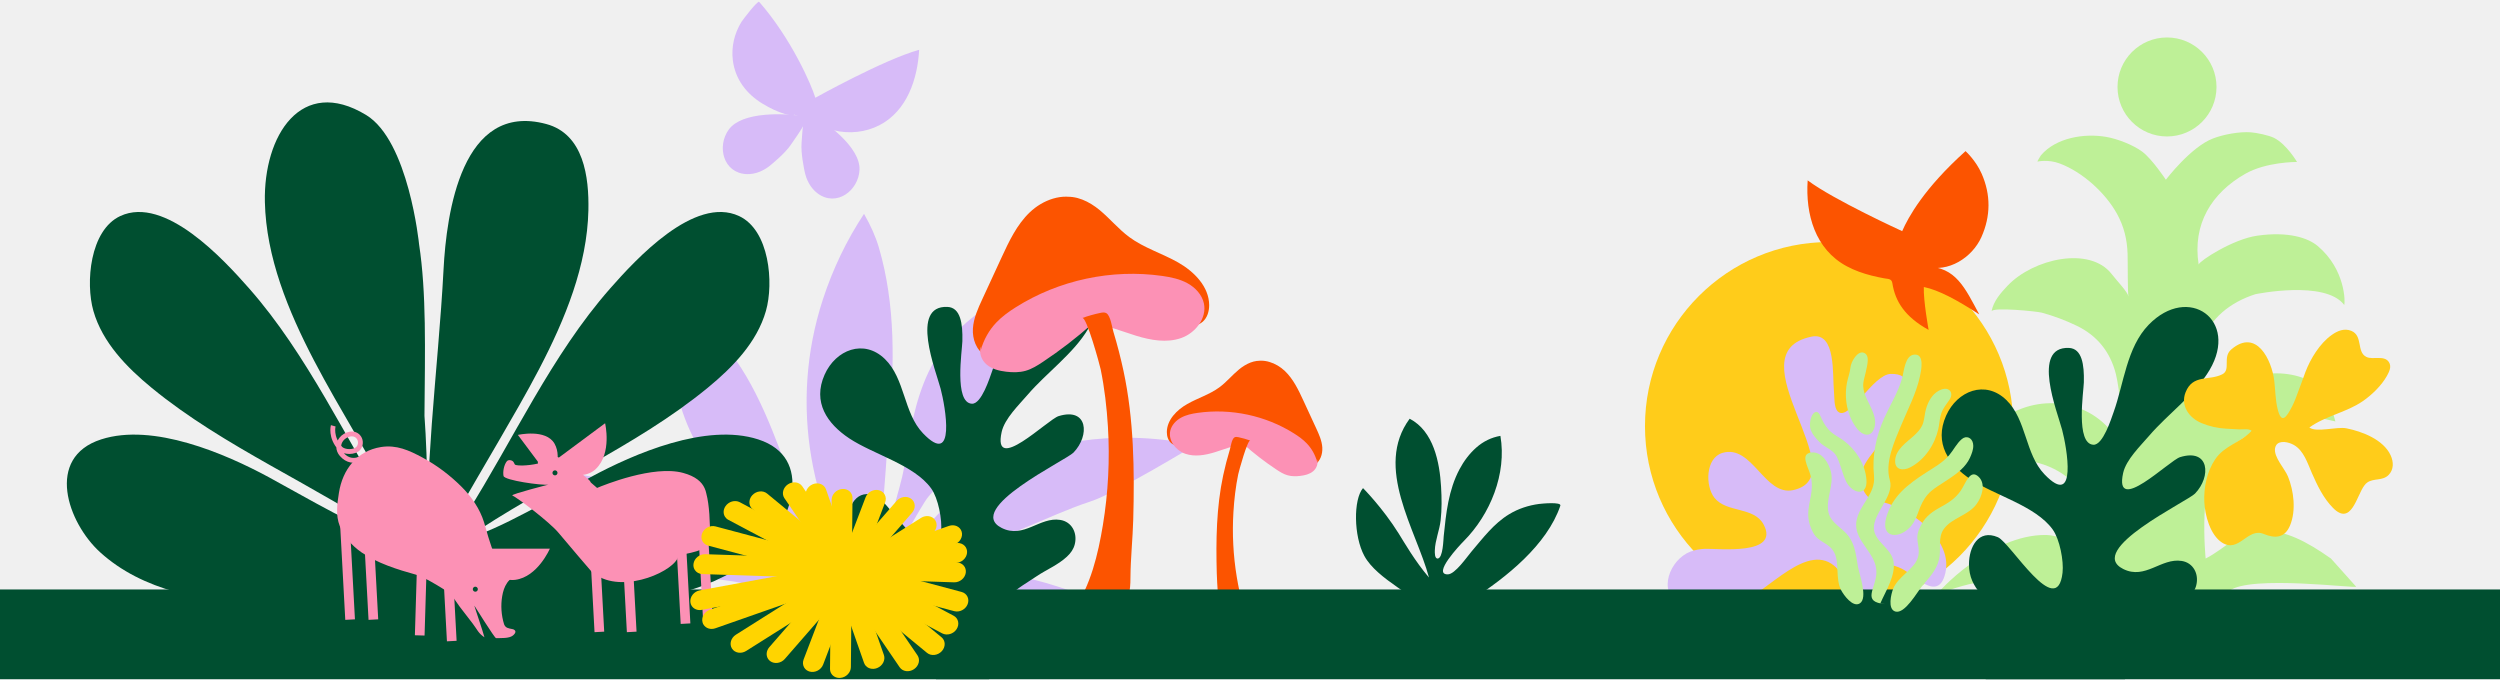
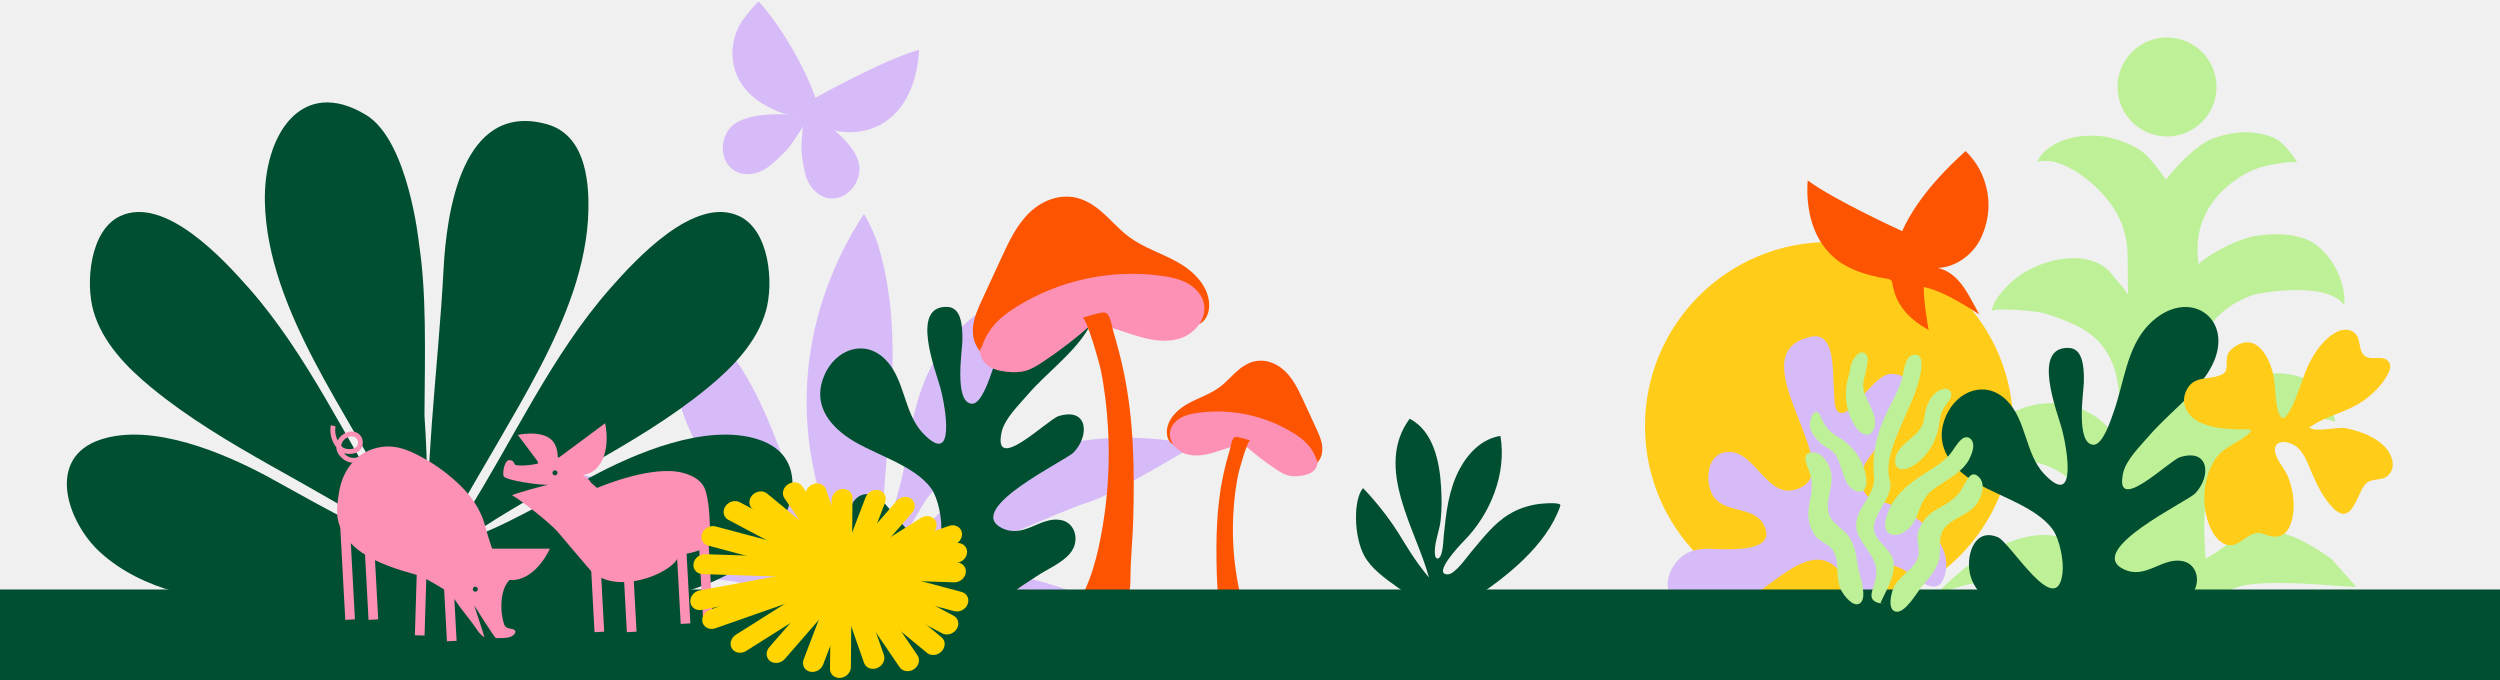
<svg xmlns="http://www.w3.org/2000/svg" width="1833" height="498" viewBox="0 0 1833 498" fill="none">
-   <g clip-path="url(#clip0_465_1934)">
+   <g>
    <rect width="1833" height="498" />
-     <g clip-path="url(#clip1_465_1934)">
+     <g>
      <path d="M1341.11 447.48C1415.67 447.48 1476.12 387.03 1476.12 312.47C1476.12 237.91 1415.67 177.46 1341.11 177.46C1266.55 177.46 1206.1 237.91 1206.1 312.47C1206.1 387.03 1266.55 447.48 1341.11 447.48Z" fill="#FFCC1A" />
      <path d="M1684.2 118.75C1683.12 118.75 1661.5 118.75 1646.3 127.4C1621.53 141.5 1607.42 164.22 1612.04 193.94C1612.86 191.18 1637.1 175.36 1655.02 172.8C1677.72 169.56 1692.23 174.38 1699.34 180.37C1719.88 197.66 1719.53 221.97 1718.8 223.61C1704.88 205.06 1653.68 215.7 1653.68 215.7C1635.44 221.48 1620.07 233.55 1614.63 251.13C1611.88 260.01 1610.64 269.42 1611.5 278.69C1612.11 285.19 1612.88 301.44 1613.2 303.88C1613.2 303.88 1625.36 290.54 1632.96 285C1659.35 265.77 1700.5 272.47 1707.99 294.96C1711.23 304.69 1712.31 309.01 1712.31 309.01C1706.91 307.93 1689.61 302.52 1674.01 306.87C1660.41 310.65 1639.65 323.17 1629.08 332.79C1611.03 349.23 1617.19 409.53 1617.19 409.53C1632.44 401.65 1642.06 388.75 1658.81 388.87C1675.56 388.99 1690.69 396.56 1709.07 409.53L1727.45 430.07C1730.06 431.92 1649.43 421.18 1634.49 433.31C1617.2 447.36 1590.1 454.47 1571.8 451.69C1548.1 448.09 1516.51 443.11 1494.25 434.1C1482.62 429.39 1470.42 425.54 1457.72 426.23C1444.99 426.93 1432.78 431.46 1420.74 435.32C1419.14 435.83 1459 391.45 1500.46 392.25C1515.21 392.53 1537.21 408.46 1537.21 408.46C1538.29 407.38 1535.06 381.45 1533.49 376.09C1527.17 354.61 1508.43 340.94 1486.58 337.79C1481.11 337 1446.18 334.89 1443.97 340.86C1449 327.25 1457.02 314.64 1469.14 306.38C1496.37 287.85 1535.6 292.95 1553.42 324.15C1557.19 313.51 1554.04 284.86 1551.34 274.16C1547.28 258.09 1537.69 246.14 1522.83 238.93C1514.57 234.92 1505.84 231.65 1496.99 229.23C1493.67 228.32 1460.8 224.95 1460.21 228.32C1461.5 220.9 1466.97 214.73 1471.97 209.46C1490.9 189.55 1532.25 180.33 1548.24 200.89C1552.46 206.31 1559.9 213.9 1560.64 217.42C1559.9 216.06 1560.15 192.39 1559.94 186.03C1559.59 175.52 1557.32 166.17 1552.25 156.9C1543.77 141.42 1526.87 126.12 1510.19 119.87C1501.54 116.63 1493.83 118.5 1493.83 118.5C1493.58 118.44 1496.22 114.11 1496.41 113.89C1507.47 100.85 1528.35 97.61 1544.22 100.36C1552.48 101.79 1563.98 106.2 1570.72 111.23C1577.99 116.66 1588.01 131.77 1588.01 131.77C1588.01 131.77 1606.37 107.67 1622.6 101.51C1630.44 98.53 1642.02 96.37 1650.37 97.02C1654.6 97.35 1663.55 99.17 1667.41 101.13C1676.64 105.83 1684.21 118.8 1684.21 118.8" fill="#BEF097" />
      <path d="M1588.85 100.05C1608.89 100.05 1625.14 83.8 1625.14 63.76C1625.14 43.72 1608.89 27.47 1588.85 27.47C1568.81 27.47 1552.56 43.72 1552.56 63.76C1552.56 83.8 1568.81 100.05 1588.85 100.05Z" fill="#BEF097" />
      <path d="M480.979 221.88C488.489 223.97 495.049 224.67 500.089 227.4C564.759 262.42 575.279 362.25 608.659 420.36C615.189 431.72 624.529 448.02 638.089 452.14C656.729 457.81 663.569 441.68 676.189 432.03C688.859 422.35 704.329 419.38 720.019 419.66C745.699 420.13 770.379 427.73 794.259 436.57C807.729 441.62 822.779 444.01 847.399 467.51C847.399 467.51 824.419 465.34 795.069 464.6C775.859 464.11 757.229 462.16 738.069 462.6C692.959 463.64 647.849 466.27 602.719 464.57C573.559 463.47 544.379 460.69 515.169 461.78C487.859 462.8 460.909 471.99 433.699 471.46C438.379 471.55 454.509 451.41 459.669 448.07C471.489 440.4 484.899 435.8 498.799 433.77C520.909 430.53 543.419 433.84 564.689 440.16C575.979 443.52 601.039 459.48 612.239 453.69C625.589 446.79 617.449 433.91 608.939 428.72C589.669 416.95 571.089 404.5 555.529 388.97C536.959 370.44 524.539 348.91 511.929 327.4C499.499 306.2 494.669 283.22 489.969 260.18C487.719 249.16 484.859 238.23 482.279 227.25C482.009 226.09 481.719 224.94 480.969 221.88" fill="#D7BBF8" />
      <path d="M633.979 157.68C638.179 165.02 641.949 173.22 644.349 181.37C656.839 223.77 655.779 268.71 651.799 312.3C649.819 333.96 649.129 355.74 646.449 377.34C644.399 393.86 634.349 413.88 639.229 430.28C641.619 438.3 651.489 447.38 659.759 448.37C659.319 448.82 649.829 456.43 649.459 455.91C645.979 451.01 643.129 446.98 640.249 442.97C593.589 377.87 578.349 296.25 603.309 219.62C610.519 197.48 620.639 176.24 633.489 156.82C633.659 157.11 633.819 157.39 633.989 157.68" fill="#D7BBF8" />
      <path d="M649.82 408.16C648.26 387.8 659.75 362.11 663.06 341.67C666.86 318.24 670.56 294.49 680.78 272.83C699.59 232.95 745.24 203.8 789.94 209.46C792.11 209.74 813.49 216.27 812.9 217.14C810.61 220.52 809.35 222.75 807.71 224.75C780.62 257.75 752.52 289.91 722.53 320.33C708.52 334.54 694.21 348.63 681.1 363.68C674.22 371.59 657.53 407.47 649.81 408.16V408.15" fill="#D7BBF8" />
      <path d="M799.76 367.6C782.66 373.19 766.5 380.84 749.92 387.57C738.83 392.07 727.66 396.45 716.65 401.08C708.31 404.59 699.77 407.93 692.01 412.24C683.28 417.1 675.32 422.96 666.12 428.98C657.64 391.06 714 351.6 742.22 337.85C763.05 327.7 810.93 313 876.57 326.13C876.57 326.13 818.46 361.49 799.77 367.6" fill="#D7BBF8" />
      <path d="M593.339 440.53C573.199 437.51 554.709 428.44 534.399 425.83C507.499 422.38 478.709 417.79 453.919 404.86C440.939 398.09 429.289 389.17 419.209 378.57C415.959 375.16 396.739 348.03 396.109 348.11C434.249 342.99 473.259 359.91 506.509 376.68C522.299 384.64 538.139 393.05 553.029 402.61C561.369 407.97 569.439 413.86 576.679 420.65C579.859 423.63 590.789 440.13 593.339 440.52" fill="#D7BBF8" />
      <path d="M1033.59 307.02C1051.13 316.11 1055.55 338.97 1056.59 356.86C1057.07 365.08 1057.21 373.37 1056.27 381.57C1055.42 388.93 1052.23 396.18 1052.02 403.55C1051.98 405.08 1051.81 409.86 1054.26 409.5C1058 408.95 1058.27 395.7 1058.53 393.15C1060.24 376.27 1062.03 359.3 1070.11 344.06C1073.28 338.07 1077.38 332.59 1082.47 328.1C1087.46 323.69 1093.52 320.68 1100.1 319.58C1104.86 347.36 1092.65 377.22 1073.18 396.79C1070.45 399.54 1049.83 421.35 1061.56 421.13C1066.9 421.03 1075.58 408.29 1078.85 404.46C1087.33 394.52 1095.17 383.91 1106.54 377.01C1113.19 372.98 1120.66 370.53 1128.35 369.51C1130.04 369.29 1145.06 367.77 1144.04 370.79C1134.25 399.68 1104.21 423.48 1079.48 439.42C1074.51 442.62 1069.19 445.25 1064.24 448.48C1060.75 450.75 1055.72 456.53 1051.74 451.92C1038.75 436.85 1009.8 425.08 1000.3 407.53C992.489 393.1 992.219 366.21 999.359 357.88C999.359 357.88 1013.64 372.16 1025.55 391.21C1029.43 397.42 1037.45 411.45 1047.73 423.44C1038.28 388.26 1007.28 342.68 1033.55 307.02L1033.6 307.05L1033.59 307.02Z" fill="#004F30" />
      <path d="M319.6 405.3L319.7 405.42C324.74 411.37 326.08 428.57 327.19 436.2C251.64 440.01 135.08 460.79 73.5 404.99C49.58 383.32 32.87 335.47 74.16 322.16C112.27 309.87 164.97 332.52 197.28 349.99C223.3 364.06 265.61 389.32 288.16 394.78C231.31 355.55 164.49 328.14 111.13 284.3C93.03 269.43 75.08 251.13 68.48 227.97C62.62 207.41 65.85 168.79 88.19 158.4C120.85 143.23 163.83 190.07 182.69 211.5C225.65 260.31 253.43 321.97 287.93 376.67C297.59 391.99 309.53 393.49 319.6 405.29" fill="#004F30" />
      <path d="M205.46 207.75C198.91 188.2 194.65 168.23 194.21 148.07C193.14 99.36 220.82 55.43 268.41 84.29C299.66 103.23 307.25 178.95 307.25 178.95C312.71 214.97 311.63 255.65 311.22 304.81C313.68 338.14 313.82 384.93 313.82 419.99L307.25 409.03C307.73 401.53 295.33 378.84 291.55 372.02C281.31 353.54 270.45 335.42 259.89 317.13C240.51 283.59 218.46 246.5 205.46 207.74" fill="#004F30" />
      <path d="M310.459 405.3C310.459 405.3 310.389 405.38 310.359 405.42C305.319 411.37 303.979 428.57 302.869 436.2C378.419 440.01 494.979 460.79 556.559 404.99C580.479 383.32 597.189 335.47 555.899 322.16C517.789 309.87 465.089 332.52 432.779 349.99C406.759 364.06 364.449 389.32 341.899 394.78C398.749 355.55 465.569 328.14 518.929 284.3C537.029 269.43 554.979 251.13 561.579 227.97C567.439 207.41 564.209 168.79 541.869 158.4C509.209 143.23 466.229 190.07 447.369 211.5C404.409 260.31 376.629 321.97 342.129 376.67C332.469 391.99 320.529 393.49 310.459 405.29" fill="#004F30" />
      <path d="M420.16 213.88C426.71 194.33 430.97 174.36 431.41 154.2C431.94 129.9 428.05 98.34 400.53 90.93C338.46 74.23 327.36 156.28 325.2 197.68C323.31 234.06 319.27 274.62 316.59 310.95C314.13 344.28 311.79 391.07 311.79 426.13L318.36 415.17C317.88 407.67 330.28 384.98 334.06 378.16C344.3 359.68 355.16 341.56 365.72 323.27C385.1 289.73 407.15 252.64 420.15 213.88" fill="#004F30" />
      <path d="M1527.89 280.09V280.12C1527.72 287.2 1521.68 325.45 1534.88 326.09C1541.93 326.43 1547.93 307.07 1549.68 302.23C1557.21 281.35 1559.26 254.74 1575.43 238.1C1604.65 208.05 1641.67 234.63 1620.09 271.22C1609.39 289.37 1589.43 303.54 1575.76 319.49C1569.5 326.8 1558.85 337 1556.69 346.79C1549.74 378.39 1590.5 337.6 1598.44 335.17C1620.08 328.53 1621.35 349.48 1609.38 361.89C1603.84 367.64 1528.84 403.25 1556.77 417.2C1572.92 425.27 1584.5 408.87 1599.68 411.29C1608.11 412.63 1612.36 420.79 1610.31 429.08C1609.41 432.7 1607.44 435.54 1604.52 438.25C1597.88 444.41 1589.55 447.7 1582.23 452.65C1575.33 457.32 1567.98 461.36 1562.02 467.28C1558.69 470.6 1554.32 473.15 1552.8 477.94C1551.28 482.71 1548.82 487.61 1552.6 492.46C1553.79 493.99 1555.21 495.38 1556.69 496.64C1556.69 496.64 1556.69 496.64 1556.69 496.65C1577.23 514.03 1536.34 535.64 1525.56 542.34C1522.57 544.2 1518.77 543.08 1516.76 540.2C1514.26 536.63 1511.96 532.93 1509.51 529.33C1505.75 523.8 1501.06 519.88 1494.05 518.75C1480.24 516.51 1432.89 492.08 1454.56 474.86C1466.42 465.44 1480.97 481.47 1491.38 486.31C1494.51 487.76 1501.04 487.01 1502.88 484.33C1504.28 482.29 1504.67 479.46 1505.16 476.91C1505.98 472.69 1503.72 469.59 1501.06 466.62C1498.57 463.84 1495.23 462.53 1492.02 460.99C1485.13 457.67 1477.77 455.32 1471.45 450.8C1457.85 441.09 1443.58 432.11 1443.65 413.67C1443.7 401.23 1450.45 387.73 1464.85 393.88C1474.11 397.84 1508.23 455.47 1512.26 419.89C1513.23 411.3 1510.21 395.42 1505.05 388.25C1492.56 370.88 1462.82 363.35 1444.97 351.51C1428.74 340.74 1417.91 324.97 1426.87 304.79C1435.01 286.47 1455.7 278.42 1471.03 293.27C1485.98 307.76 1484.66 332.79 1499 347.76C1523.42 373.27 1515.39 328.07 1511.94 315.1C1508.47 302.06 1489.19 253.98 1516.91 255.1C1526.6 255.5 1528.18 267.53 1527.88 280.09" fill="#004F30" />
      <path d="M705.62 250.01V250.04C705.45 257.12 699.41 295.37 712.61 296.01C719.66 296.35 725.66 276.99 727.41 272.15C734.94 251.27 736.99 224.66 753.16 208.02C782.379 177.97 819.4 204.55 797.82 241.14C787.12 259.29 767.16 273.46 753.49 289.41C747.23 296.72 736.58 306.92 734.42 316.71C727.47 348.31 768.23 307.52 776.17 305.09C797.81 298.45 799.08 319.4 787.11 331.81C781.57 337.56 706.57 373.17 734.5 387.12C750.65 395.19 762.229 378.79 777.41 381.21C785.84 382.55 790.09 390.71 788.04 399C787.14 402.62 785.17 405.46 782.25 408.17C775.61 414.33 767.28 417.62 759.96 422.57C753.06 427.24 745.71 431.28 739.75 437.2C736.42 440.52 732.05 443.07 730.53 447.86C729.01 452.63 726.55 457.53 730.33 462.38C731.52 463.91 732.94 465.3 734.42 466.56C734.42 466.56 734.42 466.56 734.42 466.57C754.96 483.95 714.07 505.56 703.29 512.26C700.3 514.12 696.5 513 694.49 510.12C691.99 506.55 689.69 502.85 687.24 499.25C683.48 493.72 678.79 489.8 671.78 488.67C657.97 486.43 610.62 462 632.29 444.78C644.15 435.36 658.7 451.39 669.11 456.23C672.24 457.68 678.77 456.93 680.61 454.25C682.01 452.21 682.4 449.38 682.89 446.83C683.71 442.61 681.45 439.51 678.79 436.54C676.3 433.76 672.96 432.45 669.75 430.91C662.86 427.59 655.5 425.24 649.18 420.72C635.58 411.01 621.31 402.03 621.38 383.59C621.43 371.15 628.18 357.65 642.58 363.8C651.84 367.76 685.96 425.39 689.99 389.81C690.96 381.22 687.94 365.34 682.78 358.17C670.29 340.8 640.55 333.27 622.7 321.43C606.47 310.66 595.64 294.89 604.6 274.71C612.74 256.39 633.43 248.34 648.76 263.19C663.71 277.68 662.39 302.71 676.73 317.68C701.15 343.19 693.12 297.99 689.67 285.02C686.2 271.98 666.92 223.9 694.64 225.02C704.33 225.42 705.91 237.45 705.61 250.01" fill="#004F30" />
      <path d="M1250.17 402.4C1250.17 402.4 1250.21 402.4 1250.23 402.4C1259.81 402.09 1305.1 407.5 1293.15 384.69C1286.15 371.32 1266.07 376.19 1257.1 365.08C1250.16 356.47 1250.41 335.72 1262.94 332.05C1284.91 325.63 1293.74 364.08 1314.93 359.31C1362.17 348.67 1269.63 258.7 1328.31 246.81C1346.44 243.14 1343.44 275.54 1344.65 286.73C1345.07 290.58 1344.48 298.99 1347.6 301.79C1355.83 309.2 1373.17 274.38 1386.37 274.14C1417.38 273.58 1380.13 321.94 1375.48 328.77C1373.42 331.79 1370.96 334.53 1369.04 337.53C1365.14 343.62 1362.23 350.39 1365.51 357.81C1367.53 362.37 1370.1 366.38 1375.9 367.21C1397.7 370.33 1434.45 395.26 1425.72 422.4C1419.83 440.71 1403.32 421.26 1394.33 416.96C1364.51 402.66 1381.58 447.47 1376.09 460.48C1369.8 475.39 1357.98 468.81 1353.73 456.54C1349.51 444.34 1356.53 426.41 1346.52 416.37C1325.88 395.67 1295.88 434.51 1277.16 440.71C1264.45 444.92 1243.7 449.87 1231.2 442.81C1214.95 433.63 1224.58 410.04 1239.39 404.46C1243.06 403.08 1246.64 402.52 1250.15 402.4" fill="#D7BBF8" />
      <path d="M1668.98 326.31C1668.56 326.92 1668.25 327.67 1668.08 328.58C1666.89 335.06 1675.23 343.63 1677.57 349.43C1681.84 360.02 1683.57 374.29 1679.12 385.14C1675.26 394.55 1668.06 394.95 1659.78 391.5C1647.86 386.53 1641.63 405.88 1629.11 397.77C1620.49 392.2 1616.65 377.72 1616.21 368.11C1615.72 357.35 1618.08 345.88 1624.12 336.84C1631.04 326.48 1642.86 324.59 1650.91 315.87C1648.71 314.09 1644.85 314.93 1641.78 314.83C1638.59 314.72 1635.4 314.49 1632.21 314.31C1626 313.96 1619.98 312.61 1614.25 310.25C1605.14 306.51 1598.52 297.49 1602.49 287.57C1607.81 274.27 1619.57 279.38 1629.37 274.44C1635.92 271.14 1629.35 261.91 1635.93 256.25C1654.47 240.28 1665.71 264.23 1667.49 279.17C1668.31 286.02 1668.3 293.17 1669.95 299.9C1672.78 311.46 1676.52 305.93 1680.67 297.8C1681.6 295.98 1682.41 294.08 1683.15 292.17C1684.44 288.88 1685.65 285.56 1686.87 282.24C1688.02 279.11 1689.12 275.97 1690.3 272.85C1694.05 262.97 1700.89 251.78 1709.61 245.59C1713.83 242.59 1718.82 240.48 1723.93 242.56C1732.73 246.14 1727.63 258.11 1735.06 261.71C1739.85 264.03 1748.08 260.16 1751.56 265.52C1753.75 268.89 1751.69 272.74 1749.96 275.82C1746.02 282.83 1738.89 289.68 1732.27 294.22C1720.22 302.48 1704.85 304.96 1693.22 313.46C1698.5 317.33 1713.39 312.65 1720.35 314.04C1731.95 316.35 1747.42 322.25 1752.8 333.79C1755.05 338.63 1755.23 344.32 1751.27 348.3C1746.84 352.74 1740.36 350.45 1735.61 353.82C1734.83 354.37 1734.16 355.14 1733.57 355.91C1727.83 363.43 1724.02 386 1710.57 372.42C1703.46 365.24 1699.06 355.92 1695.04 346.79C1691.89 339.63 1689.14 330.4 1681.91 326.27C1678.09 324.09 1671.5 322.64 1668.97 326.31" fill="#FFCC1A" />
      <path d="M791.249 145.95C778.939 141.23 764.589 146.55 755.059 155.65C745.519 164.75 739.779 177.02 734.249 188.99C729.579 199.1 724.909 209.21 720.239 219.32C717.049 226.21 713.819 233.31 713.339 240.88C712.859 248.45 715.749 256.74 722.319 260.55C725.029 262.12 728.559 262.8 731.279 261.24C733.499 259.97 734.729 257.53 736.429 255.62C739.039 252.69 742.759 251.03 746.349 249.46C763.099 242.13 780.189 234.71 798.389 232.86C820.589 230.61 842.669 236.81 864.869 239.09C870.729 239.69 877.289 239.81 881.759 235.96C885.209 232.99 886.599 228.18 886.569 223.63C886.449 210.15 875.549 199.11 863.829 192.45C852.109 185.79 838.839 181.84 827.999 173.83C820.089 167.99 813.799 160.24 806.219 153.99C798.629 147.74 788.919 142.91 779.239 144.62" fill="#FC5400" />
      <path d="M719.17 256.56C721.23 249.05 725.18 242.06 730.55 236.42C734.71 232.05 739.66 228.5 744.77 225.28C776.39 205.32 815.2 197.03 852.21 202.32C858.63 203.24 865.1 204.59 870.77 207.73C876.44 210.87 881.27 216.04 882.68 222.36C885.1 233.24 876.46 244.25 865.93 247.89C855.4 251.54 843.76 249.47 833.11 246.2C822.46 242.93 812.03 238.48 800.95 237.34C789.52 247.51 777.37 256.88 764.62 265.35C760.65 267.99 756.55 270.57 751.96 271.87C747.34 273.18 742.42 273.11 737.65 272.53C732.6 271.92 727.41 270.65 723.5 267.39C719.6 264.13 717.36 258.43 719.4 253.76" fill="#FC91B5" />
      <path d="M791.57 448.22C803.43 449.69 810.22 450.7 818.29 446.51C828.25 441.34 828.79 433.28 828.85 423.44C828.94 409.36 830.5 395.12 830.89 380.98C831.88 344.57 831.38 307.6 823.75 271.95C821.69 262.33 819.23 252.81 816.38 243.4C815.36 240.04 814.3 231.66 811.28 229.68C809.99 228.84 808.29 229.09 806.78 229.41C802.29 230.36 797.87 231.61 793.54 233.15C796.63 232.05 806.29 267.31 806.99 270.7C809.84 284.54 811.47 298.73 812.33 312.83C813.8 336.93 812.56 361.19 808.63 385.02C805.09 406.46 799.7 429.25 787.14 447.38" fill="#FC5400" />
      <path d="M918.23 265.61C926.33 262.5 935.77 266.01 942.05 272C948.33 277.99 952.11 286.07 955.75 293.94C958.82 300.59 961.9 307.25 964.97 313.9C967.07 318.44 969.2 323.1 969.51 328.09C969.83 333.08 967.93 338.53 963.6 341.04C961.81 342.08 959.5 342.52 957.71 341.49C956.25 340.65 955.44 339.05 954.32 337.79C952.6 335.86 950.16 334.77 947.79 333.74C936.77 328.92 925.52 324.03 913.55 322.82C898.94 321.34 884.41 325.42 869.8 326.92C865.94 327.32 861.62 327.39 858.69 324.86C856.42 322.9 855.5 319.74 855.53 316.74C855.61 307.87 862.78 300.61 870.5 296.22C878.21 291.84 886.94 289.24 894.08 283.97C899.28 280.13 903.42 275.02 908.41 270.91C913.4 266.8 919.8 263.62 926.16 264.74" fill="#FC5400" />
      <path d="M965.66 338.41C964.3 333.47 961.71 328.87 958.17 325.15C955.43 322.27 952.17 319.94 948.81 317.82C928 304.69 902.46 299.23 878.1 302.71C873.88 303.31 869.62 304.2 865.88 306.27C862.15 308.34 858.97 311.74 858.04 315.9C856.45 323.06 862.13 330.31 869.06 332.7C875.99 335.1 883.65 333.74 890.66 331.59C897.67 329.44 904.53 326.51 911.83 325.76C919.35 332.45 927.35 338.62 935.74 344.19C938.35 345.93 941.05 347.63 944.07 348.48C947.11 349.34 950.35 349.3 953.48 348.91C956.8 348.51 960.22 347.67 962.79 345.53C965.36 343.39 966.83 339.63 965.49 336.56" fill="#FC91B5" />
      <path d="M918.009 464.55C912.459 466.78 906.029 468.97 900.719 466.21C894.159 462.8 893.519 454.72 893.479 448.25C893.419 438.98 892.389 429.62 892.139 420.31C891.489 396.35 891.819 372.02 896.839 348.55C898.199 342.22 899.809 335.95 901.689 329.76C902.359 327.55 903.059 322.03 905.049 320.73C905.899 320.17 907.019 320.34 908.009 320.55C910.959 321.18 913.879 322 916.719 323.01C914.689 322.29 908.329 345.49 907.869 347.72C905.989 356.83 904.919 366.17 904.349 375.45C903.389 391.31 904.199 407.28 906.789 422.96C909.119 437.07 912.669 452.07 920.929 464" fill="#FC5400" />
      <path d="M1925.59 432.21H-0.24V572.68H1925.59" fill="#004F30" />
      <path d="M371.73 427.47C377.01 419.84 388.04 417.97 392.53 409.81C384.89 411.97 376.96 413.02 369.05 412.91L366.11 412.26C362.6 408.84 360.69 401.7 359.14 397.19C357.51 392.45 356.42 387.77 354.93 383C351.83 373.05 345.74 364.2 338.4 356.88C329.93 348.42 320.17 341.06 309.62 335.4C299.94 330.2 290.7 325.96 279.33 327.77C261.66 330.59 251.18 344.3 248.51 361.27C247.21 369.48 246 377.76 249.11 385.68C252.19 393.52 258.09 400.16 264.96 404.93C276.43 412.89 291.65 417.68 304.95 421.34C312.67 423.46 329.98 435.13 329.13 434.36C332.15 437.38 334.54 441.49 337.13 444.92C340.25 449.04 343.43 453.12 346.58 457.21C349.96 461.61 350.63 464.26 355.19 467.27C354.42 463.91 347.54 443.8 347.8 444.05C347.9 444.15 362.71 467.97 363.69 467.88C367.15 467.77 373.26 468.25 376.08 465.95C376.81 465.36 377.95 464.16 377.92 463.19C377.89 462.21 376.89 461.51 375.98 461.32C372.7 460.65 370.71 460.51 369.61 457.76C367.54 451.09 367.04 443.9 368.23 437.01C368.81 433.64 369.82 430.27 371.75 427.49" fill="#FC91B5" />
      <path d="M497.31 407.72C495.59 418.05 459.14 435.12 437.88 422.1C436.66 421.35 435.4 420.59 434.2 419.66C434.2 419.66 415.6 398.05 409.59 390.74C402.94 382.67 378.66 364.42 375.59 363.27C374.98 362.24 402.28 355.29 402.07 355.33C397.69 356.07 369.8 352.25 369.18 348.96C368.57 345.7 369.53 340.81 371.61 338.21C372.81 336.71 375.76 337.41 376.56 338.81C376.97 339.32 377.07 340.05 377.49 340.56C378.09 341.29 381.88 341.34 382.81 341.32C386.7 341.23 390.59 340.75 394.39 339.89C393.76 333.74 401.46 327.57 407.44 335.52L406.87 334.68C410.72 333.92 432.61 352.06 432.72 352.83C432.8 353.41 433.26 353.84 433.7 354.22C435.06 355.4 436.42 356.57 437.78 357.75C442.57 355.73 479.13 340.82 500.81 346.72C510.1 349.24 514.52 353.36 516.6 357.89C517.2 359.19 517.61 360.53 517.88 361.88C520.15 370.51 520.6 382.72 520.6 394.2C520.6 405.37 501.87 405.18 497.33 407.73" fill="#FC91B5" />
      <path d="M309.95 392.92L307.74 465.88M515.15 382.61L519.19 457.27M498.59 382.61L502.63 457.27M459.13 388.66L463.17 463.32M435.42 388.66L439.46 463.32M327.07 393L331.24 470.03M269.72 379.63L273.76 454.29M252.66 379.63L256.7 454.29" stroke="#FC91B5" stroke-width="7.1" stroke-miterlimit="10" />
      <path d="M350.26 402.29H403.15C403.15 402.29 394.24 423.03 377.74 425.14C361.25 427.26 350.26 402.29 350.26 402.29Z" fill="#FC91B5" />
      <path d="M401.2 341.85L443.66 310.32C443.66 310.32 448.87 332.28 436.89 343.81C424.91 355.34 401.2 341.85 401.2 341.85Z" fill="#FC91B5" />
      <path d="M379.71 318.88L404.2 351.67C404.2 351.67 412.93 336.54 406.61 325.34C400.29 314.14 379.72 318.88 379.72 318.88" fill="#FC91B5" />
      <path d="M244.33 312.2C244.33 312.2 241.99 320.53 249.52 328.77C252.34 331.85 260.18 331.88 262.86 328.55C264.55 326.46 264.72 323.27 263.26 321.02C260.1 316.12 253.16 318.2 250.19 322.16C247.65 325.55 247.7 329.89 250.5 333.11C259.32 343.25 269.93 332.68 269.93 332.68" stroke="#FC91B5" stroke-width="3.55" stroke-miterlimit="10" />
      <path d="M348.5 433.85C349.52 433.85 350.35 433.02 350.35 432C350.35 430.98 349.52 430.15 348.5 430.15C347.48 430.15 346.65 430.98 346.65 432C346.65 433.02 347.48 433.85 348.5 433.85Z" fill="#004F30" />
      <path d="M406.911 348.55C407.931 348.55 408.761 347.72 408.761 346.7C408.761 345.68 407.931 344.85 406.911 344.85C405.891 344.85 405.061 345.68 405.061 346.7C405.061 347.72 405.891 348.55 406.911 348.55Z" fill="#004F30" />
      <path d="M1394.68 169.47C1399.07 159.4 1410.63 138.2 1441.13 110.8C1441.13 110.8 1448.64 117.54 1452.97 127.4C1459.7 142.73 1459.62 158.45 1452.8 173.74C1445.98 189.04 1428.26 200.04 1412.17 195.4C1434.15 195.57 1440.81 211.36 1451.19 230.52C1434.7 219.77 1421.35 212.65 1410.55 210.43C1410.11 220.09 1414.06 241.88 1414.06 241.88C1396.59 232.27 1389.52 220.86 1387.48 207.66C1386.95 204.24 1384.44 204.6 1381.57 204.08C1378.44 203.51 1375.33 202.86 1372.25 202.07C1365.97 200.47 1359.8 198.31 1354.08 195.24C1330.81 182.78 1323.71 157.09 1325.38 132.24C1344.25 146.45 1394.68 169.47 1394.68 169.47Z" fill="#FC5400" />
      <path d="M597.811 71.66C595.041 62.46 580.261 28.34 556.631 1.36C555.551 0.13 544.441 14.74 543.651 16.02C538.451 24.44 536.071 34.46 537.331 44.32C539.111 58.2 547.301 68.8 558.951 75.92C564.201 79.13 569.891 81.9 575.781 83.7C576.221 83.83 583.361 85.7 582.061 83.84C582.731 84.8 587.94 85.72 589.22 86.25C591.75 87.3 594.2 88.52 596.66 89.72C601.47 92.06 606.25 94.31 611.48 95.57C622.63 98.27 634.511 97.1 644.761 91.82C664.991 81.39 672.78 57.96 673.91 36.52C648.1 43.64 597.821 71.67 597.821 71.67" fill="#D7BBF8" />
      <path d="M579.81 106.21C575.38 112.62 566.8 119.53 565.48 120.68C560.46 125.03 553.96 127.97 547.33 127.66C530.27 126.86 525.39 107.24 534.37 94.95C544.05 81.7 574.95 82.89 589.65 85.3C594.06 86.02 586.77 96.15 579.81 106.21Z" fill="#D7BBF8" />
      <path d="M587.7 104.87C587.15 112.64 589.52 123.4 589.83 125.12C591.03 131.65 594.26 138.01 599.63 141.92C613.44 151.97 629.52 139.71 630.2 124.5C630.93 108.1 606.08 89.71 593.1 82.4C589.21 80.21 588.57 92.66 587.7 104.87Z" fill="#D7BBF8" />
      <path d="M1329.35 390.44C1320.34 373.71 1331.8 364.49 1327.4 348.28C1325.69 341.99 1319.45 332.57 1328.3 331.74C1335.81 331.04 1340.91 339.5 1342.42 345.82C1344.85 355.94 1338.36 366 1340.69 375.91C1342.53 383.74 1351.15 387.15 1355.56 393.35C1360.34 400.08 1360.92 407.75 1362.28 415.6C1363.22 420.99 1369.71 438.47 1363.65 442.38C1358.51 445.7 1351.76 436.25 1349.93 432.73C1345.54 424.31 1348.86 412.49 1344.78 404.99C1340.71 397.49 1333.51 398.17 1329.35 390.45" fill="#BEF097" />
      <path d="M1446.8 326.69C1446.87 329.76 1445.58 332.95 1444.36 335.65C1438.51 348.57 1420.33 354.51 1413.48 362.48C1406.63 370.45 1406.88 378.39 1401.65 385.12C1393.81 395.22 1378.57 395.61 1382.97 379.55C1387.31 363.75 1399.02 355.01 1411.94 346.66C1418.02 342.73 1424.47 339.23 1429.22 333.63C1432.42 329.86 1434.59 325.14 1438.42 321.92C1441.82 319.06 1445.84 320.98 1446.63 325.15C1446.73 325.66 1446.78 326.18 1446.79 326.7" fill="#BEF097" />
      <path d="M1327.29 313.93C1328.26 317.96 1331.17 321.15 1333.96 324.06C1337.91 328.2 1344.18 329.69 1346.75 334.9C1349.64 340.75 1350.75 347.31 1353.64 353.16C1357.98 361.92 1369.34 364.54 1368.48 351.83C1367.71 340.42 1360.71 329.59 1351.63 322.92C1348.63 320.72 1345.2 319.13 1342.4 316.65C1339.6 314.17 1337.53 310.95 1335.89 307.61C1335.03 305.87 1333.67 300.92 1330.86 302.22C1328.91 303.12 1327.95 305.7 1327.52 307.63C1327.1 309.54 1326.83 312.01 1327.29 313.93Z" fill="#BEF097" />
      <path d="M1378.69 442.34C1382.61 433.28 1390.14 421.74 1388.28 411.46C1386.52 401.73 1374.38 397.2 1373.93 387.49C1373.4 376.28 1389.06 363.61 1385.64 352.1C1381.82 339.25 1389 323.7 1393.82 312.07C1398.76 300.18 1404.97 288.59 1407.71 275.92C1408.61 271.74 1411.28 259.47 1403.65 259.99C1396.56 260.47 1396.08 272.4 1394.49 277.78C1391.45 288.09 1385.94 296.68 1381.53 306.49C1375.53 319.86 1372.5 334.12 1374.01 348.8C1375.39 362.18 1363.42 369.65 1361.19 381.86C1358.48 396.75 1376.45 405.19 1375.77 420.26C1375.25 431.92 1364.71 441.4 1382.33 442.93" fill="#BEF097" />
      <path d="M1419.63 287.68L1419.58 287.72C1415.28 290.95 1412.71 296.86 1411.63 301.98C1410.91 305.39 1410.82 308.9 1409.27 312.08C1407.86 314.98 1405.62 317.34 1403.26 319.49C1397.79 324.47 1389.8 329.53 1389.52 337.8C1389.29 344.73 1395.51 345.3 1400.57 342.68C1411.13 337.22 1418.56 326.05 1421.15 314.62C1422.01 310.85 1422.1 306.91 1423.3 303.22C1424.61 299.2 1427.17 296.4 1429.45 292.98C1431.06 290.56 1431.46 287.04 1428.41 285.52C1425.7 284.17 1421.83 286.04 1419.63 287.68Z" fill="#BEF097" />
      <path d="M1366.64 258.68C1371.27 260.53 1369.01 267.81 1367.96 272.93C1367.26 276.34 1365.95 279.6 1366.1 283.13C1366.24 286.35 1367.35 289.41 1368.66 292.32C1371.69 299.07 1377 306.9 1373.95 314.59C1371.4 321.04 1365.47 319.08 1361.87 314.66C1354.36 305.44 1352 292.24 1354.18 280.72C1354.9 276.92 1356.38 273.28 1356.75 269.41C1357.15 265.2 1361.99 256.82 1366.63 258.67" fill="#BEF097" />
      <path d="M1406.86 388.57C1413.73 370.85 1428.18 373.58 1437.65 359.71C1441.32 354.33 1444.43 343.46 1450.81 349.65C1456.22 354.9 1453.09 364.28 1449.28 369.53C1443.17 377.95 1431.3 379.55 1425.28 387.75C1420.52 394.23 1423.53 403.01 1421.67 410.38C1419.65 418.39 1414.2 423.81 1409.12 429.94C1405.63 434.16 1396.55 450.44 1389.65 448.37C1383.78 446.61 1386.6 435.35 1388.08 431.67C1391.63 422.86 1402.78 417.7 1405.83 409.74C1408.89 401.77 1403.7 396.75 1406.87 388.57" fill="#BEF097" />
      <path d="M515.86 458.05C515.55 457.56 515.31 457.02 515.13 456.43C514.03 452.66 516.44 448.45 520.52 447.02L695.73 385.61C699.81 384.18 704 386.07 705.1 389.84C706.2 393.61 703.79 397.82 699.71 399.25L524.5 460.66C521.06 461.87 517.53 460.7 515.85 458.04" fill="#FFD400" />
      <path d="M509.39 417.82C508.6 416.57 508.24 415.03 508.47 413.38C509.03 409.35 512.88 406.2 517.06 406.34L701.54 412.38C705.72 412.51 708.66 415.89 708.11 419.92C707.55 423.95 703.7 427.1 699.52 426.96L515.04 420.92C512.57 420.84 510.53 419.63 509.4 417.83" fill="#FFD400" />
      <path d="M563.1 483.01C561.53 480.52 561.82 477.08 564.07 474.49L657.35 367.32C660.17 364.07 665.01 363.38 668.15 365.76C671.29 368.15 671.54 372.71 668.72 375.96L575.44 483.13C572.62 486.38 567.78 487.07 564.64 484.69C564.01 484.21 563.49 483.64 563.1 483.01Z" fill="#FFD400" />
      <path d="M589.72 489.58C588.64 487.87 588.39 485.67 589.22 483.49L634.66 364.61C636.15 360.72 640.56 358.41 644.51 359.45C648.46 360.49 650.46 364.49 648.97 368.38L603.53 487.26C602.04 491.15 597.63 493.46 593.68 492.42C591.93 491.96 590.57 490.92 589.72 489.58Z" fill="#FFD400" />
      <path d="M536.67 475.52C534.59 472.23 535.89 467.68 539.56 465.36L675.31 379.71C678.99 377.39 683.65 378.18 685.73 381.47C687.81 384.76 686.51 389.31 682.84 391.63L547.09 477.28C543.41 479.6 538.75 478.81 536.67 475.52Z" fill="#FFD400" />
      <path d="M550.451 371.78C548.831 369.21 549.201 365.65 551.611 363.05C554.551 359.89 559.391 359.36 562.421 361.86L690.311 467.23C693.351 469.73 693.431 474.32 690.491 477.48C687.551 480.64 682.711 481.17 679.681 478.67L551.791 373.3C551.251 372.85 550.801 372.34 550.451 371.78Z" fill="#FFD400" />
      <path d="M531.56 378.88C530.19 376.71 530.2 373.79 531.83 371.29C534.15 367.72 538.89 366.35 542.42 368.22L699.2 451.45C702.73 453.32 703.7 457.73 701.38 461.3C699.06 464.87 694.32 466.24 690.79 464.37L534.01 381.14C532.96 380.58 532.14 379.8 531.56 378.89" fill="#FFD400" />
      <path d="M515.26 397.21C514.18 395.5 513.93 393.28 514.77 391.1C516.27 387.21 520.69 384.91 524.63 385.96L705.06 434.02C709.01 435.07 710.99 439.08 709.49 442.96C707.99 446.85 703.57 449.15 699.63 448.1L519.2 400.04C517.46 399.58 516.11 398.54 515.26 397.2" fill="#FFD400" />
      <path d="M609.561 493.96C608.921 492.95 608.561 491.74 608.571 490.42L609.751 366.44C609.791 362.43 613.24 358.88 617.47 358.52C621.69 358.16 625.08 361.12 625.05 365.13L623.871 489.11C623.831 493.12 620.381 496.67 616.151 497.03C613.321 497.27 610.861 496.02 609.561 493.96Z" fill="#FFD400" />
      <path d="M634.14 487.33C633.89 486.93 633.68 486.5 633.51 486.03L591.06 364.61C589.77 360.91 591.98 356.62 596 355.01C600.02 353.4 604.33 355.1 605.62 358.79L648.07 480.21C649.36 483.91 647.15 488.2 643.13 489.81C639.62 491.21 635.89 490.1 634.14 487.33Z" fill="#FFD400" />
      <path d="M575.02 365.13C573 361.92 574.17 357.48 577.71 355.11C581.32 352.69 586.02 353.33 588.22 356.55L672.68 480.45C674.92 483.74 673.73 488.24 670.12 490.66C666.51 493.08 661.81 492.44 659.62 489.22L575.15 365.31C575.11 365.25 575.07 365.18 575.03 365.12" fill="#FFD400" />
      <path d="M507.13 444.21C506.62 443.4 506.28 442.46 506.18 441.42C505.78 437.47 508.86 433.63 513.07 432.86L700.7 398.25C704.9 397.47 708.63 400.05 709.04 404C709.44 407.95 706.36 411.79 702.15 412.56L514.52 447.17C511.42 447.74 508.58 446.49 507.14 444.21" fill="#FFD400" />
    </g>
  </g>
  <defs>
    <clipPath id="clip0_465_1934">
      <rect width="1833" height="498" fill="white" />
    </clipPath>
    <clipPath id="clip1_465_1934">
      <rect width="1920" height="783.68" fill="white" transform="translate(0 -211)" />
    </clipPath>
  </defs>
</svg>
